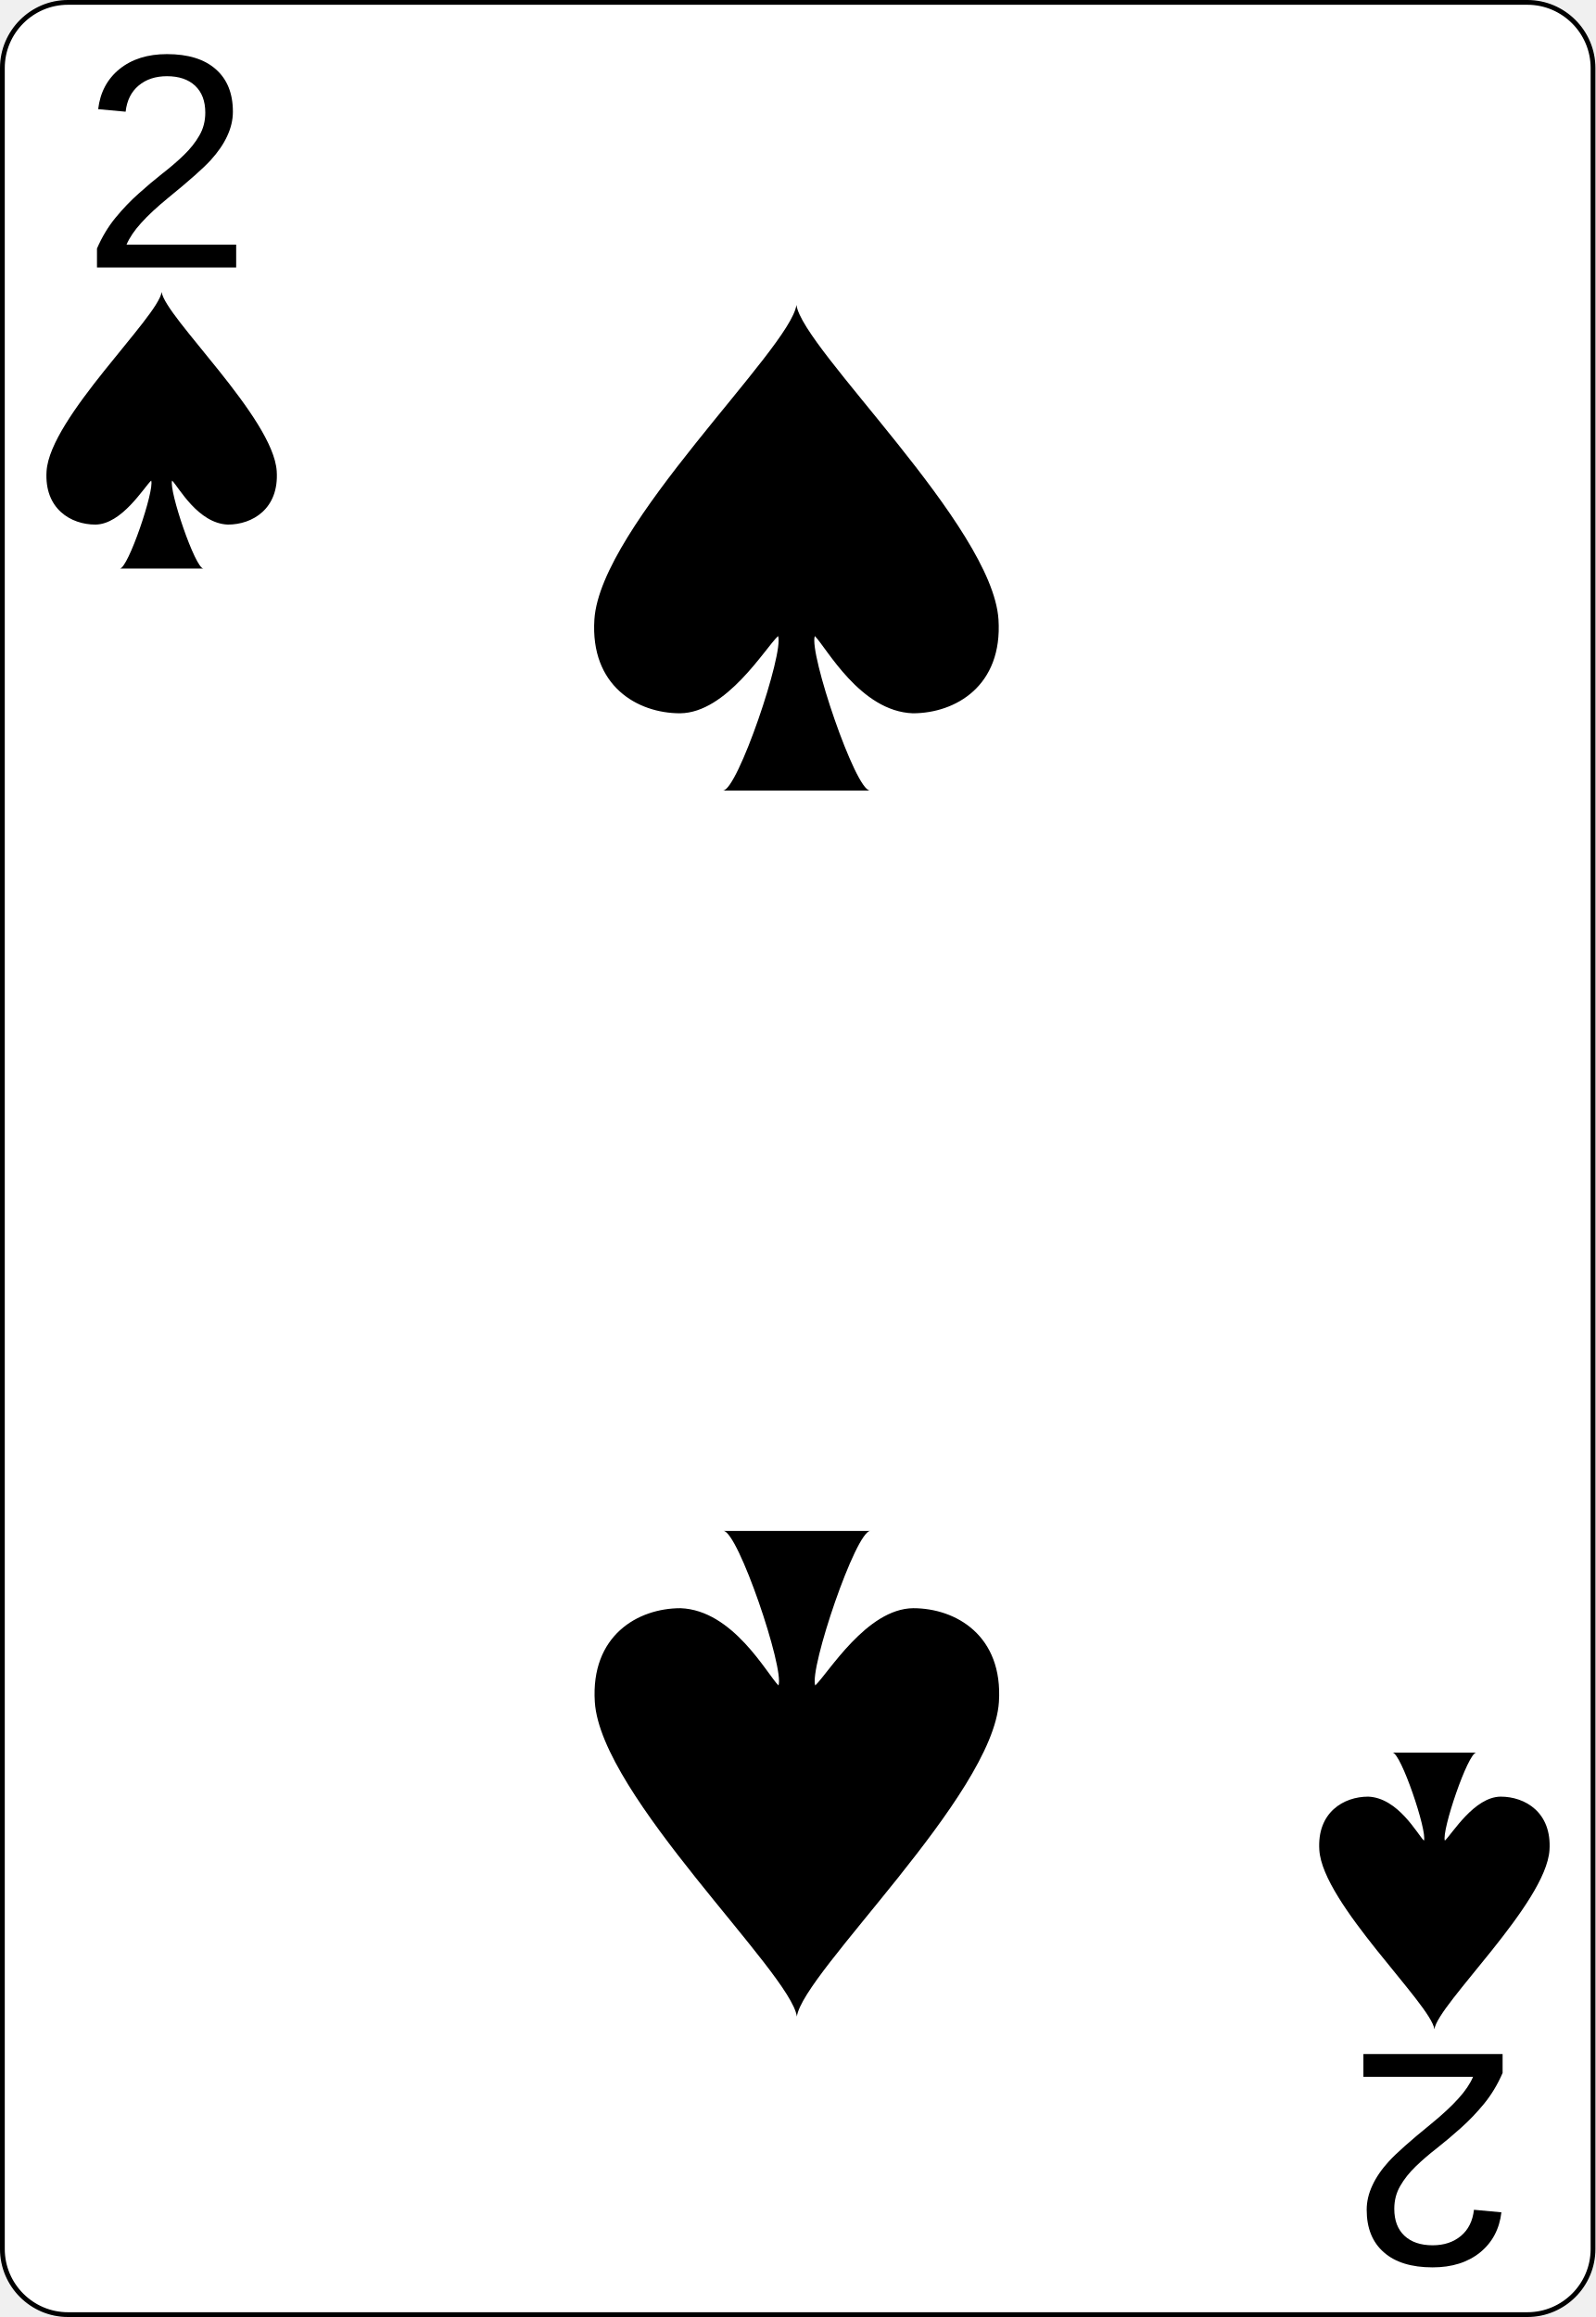
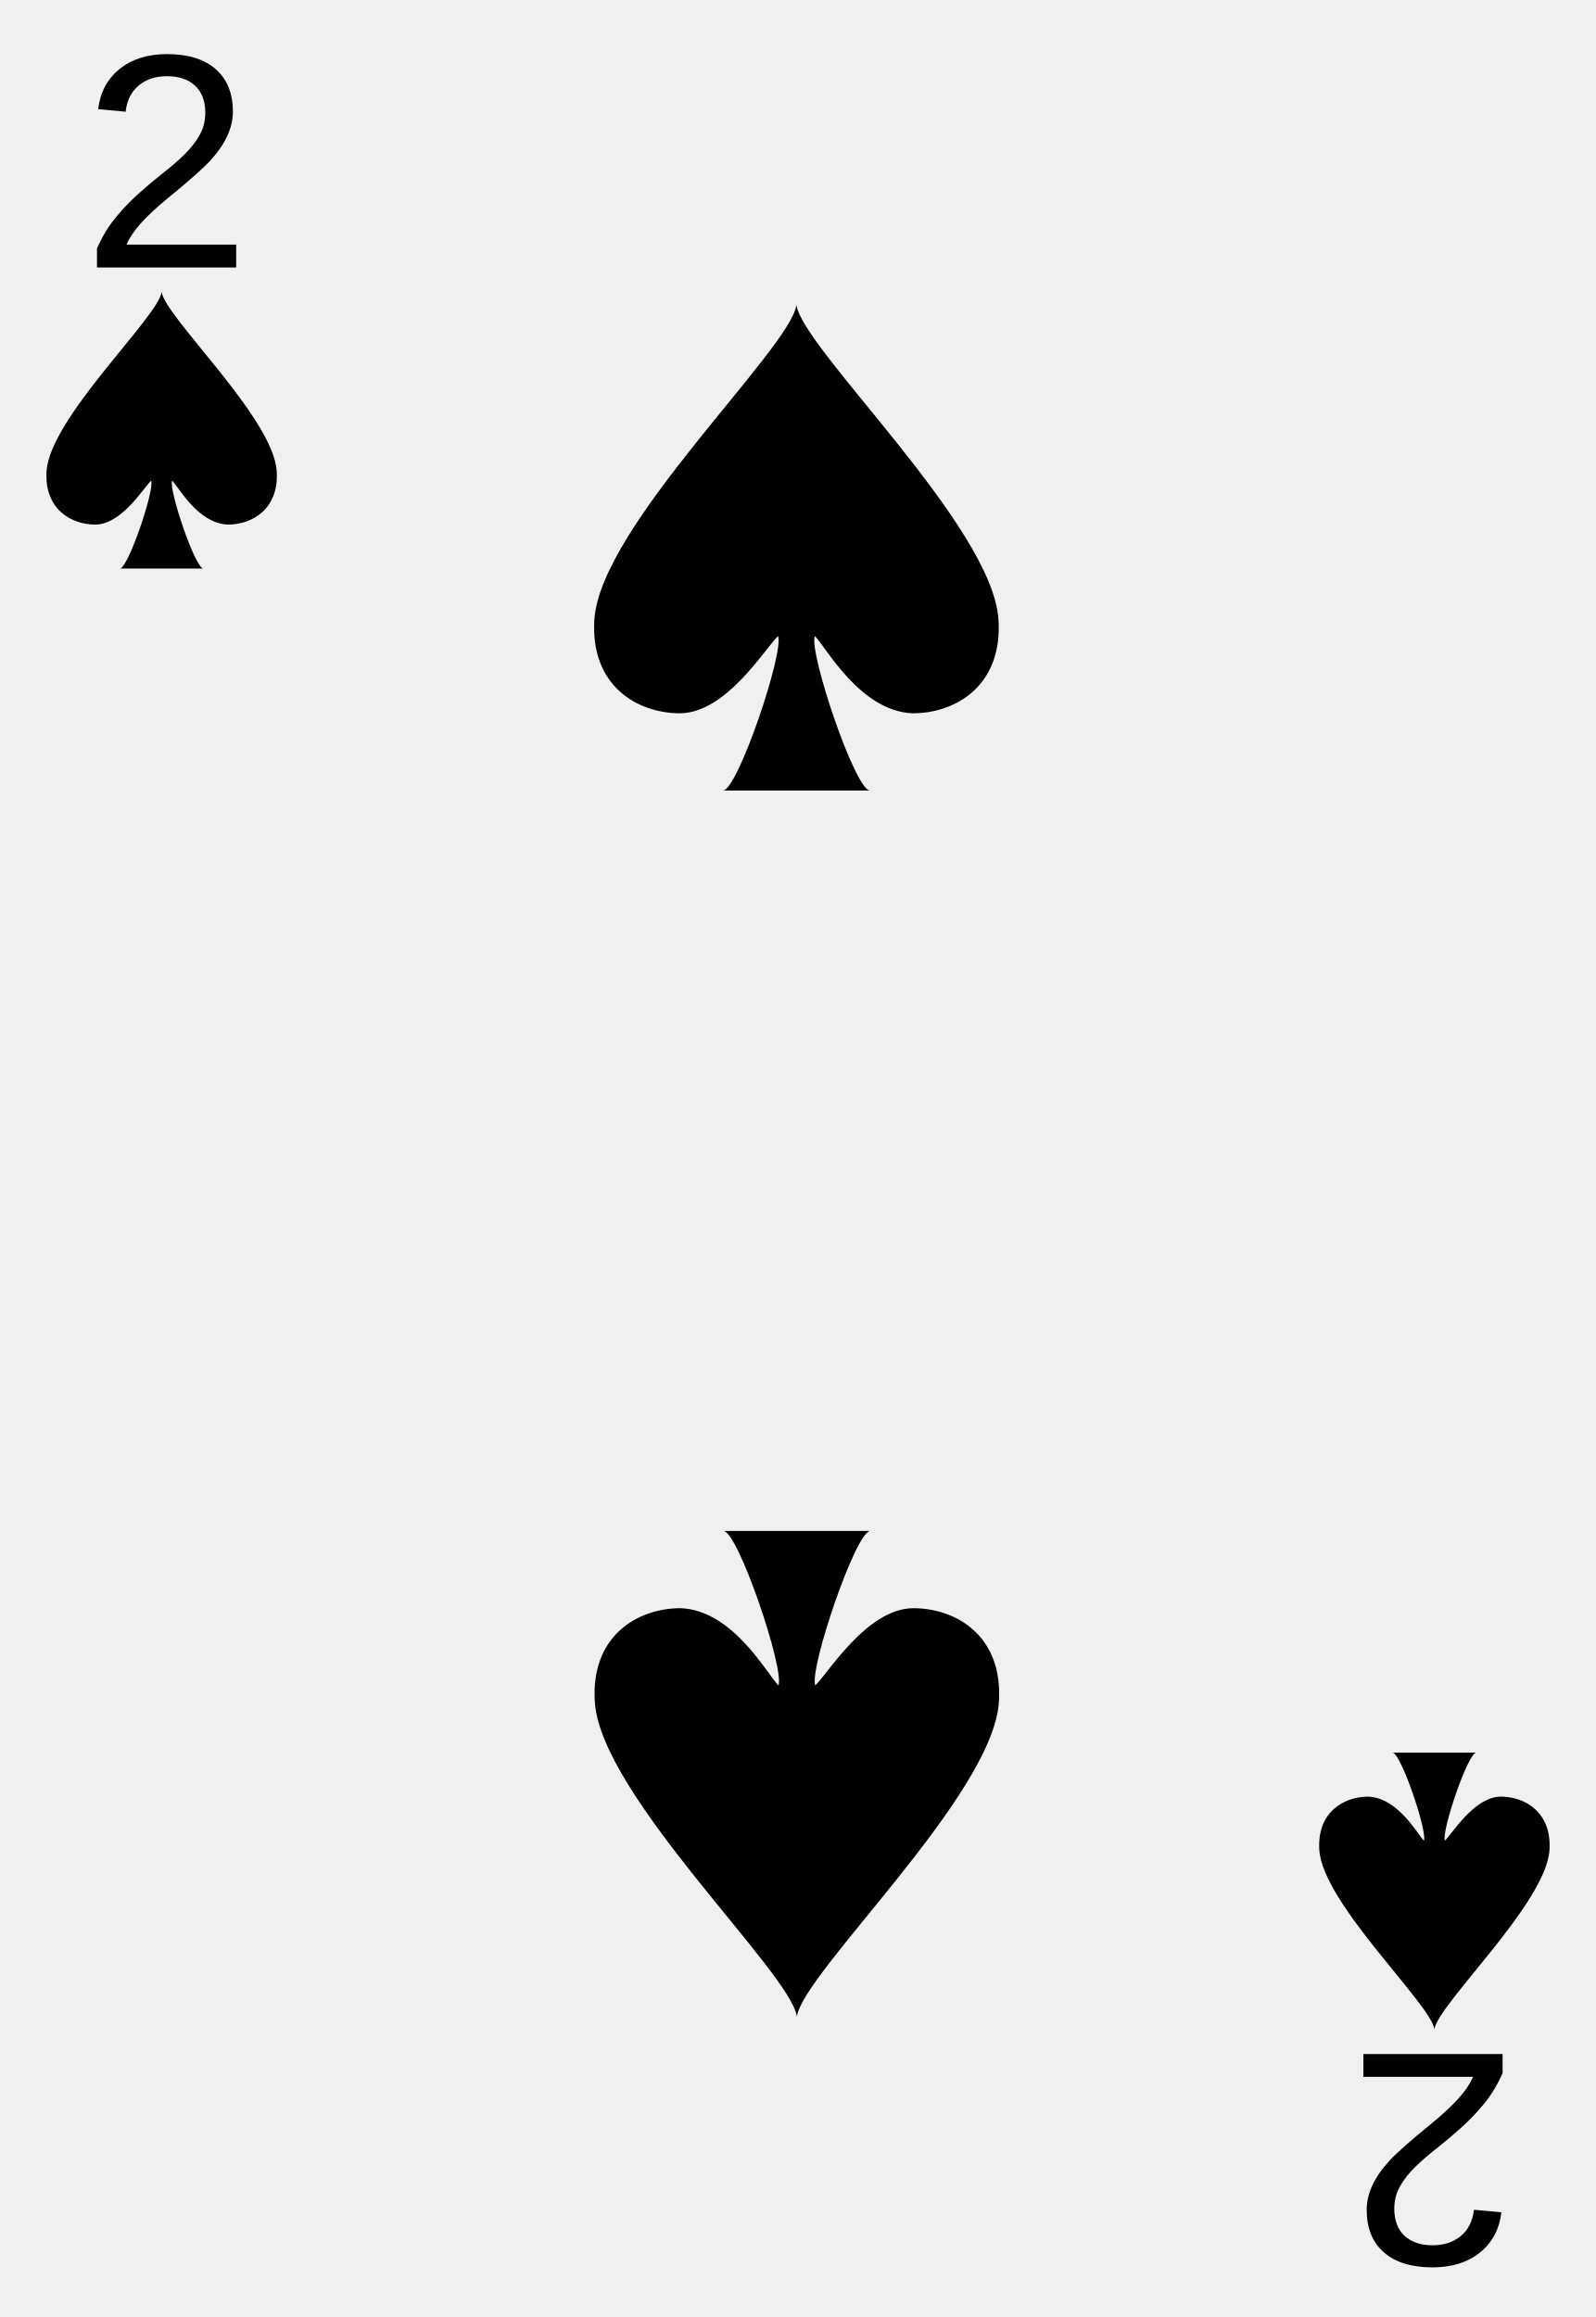
<svg xmlns="http://www.w3.org/2000/svg" width="167.087pt" height="242.667pt" viewBox="0 0 167.087 242.667" xml:space="preserve" id="svg2" version="1.1">
  <defs id="defs41" />
  <g id="Layer_x0020_1" style="fill-rule:nonzero;clip-rule:nonzero;stroke:#000000;stroke-miterlimit:4;">
-     <path style="fill:#FFFFFF;stroke-width:0.5;" d="M166.837,235.548c0,3.777-3.087,6.869-6.871,6.869H7.111c-3.775,0-6.861-3.092-6.861-6.869V7.12C0.25,3.343,3.336,0.25,7.111,0.25h152.855    c3.784,0,6.871,3.093,6.871,6.87v228.428z" id="path5" />
    <g style="stroke:none;" id="g7">
      <g id="g9">
				
			</g>
    </g>
    <g id="g15">
			
		</g>
    <g id="g19">
			
		</g>
    <g style="stroke:none;" id="g23">
      <g id="g25">
				
			</g>
    </g>
    <g style="stroke:none;" id="g31">
      <g id="g33">
				
			</g>
    </g>
  </g>
  <text xml:space="preserve" style="font-size:32px;font-style:normal;font-weight:normal;line-height:125%;letter-spacing:0px;word-spacing:0px;fill:#000000;fill-opacity:1;stroke:none;font-family:Bitstream Vera Sans" x="8.547" y="28.013" id="text3788">
    <tspan id="tspan3790" x="8.547" y="28.013" style="font-style:normal;font-variant:normal;font-weight:normal;font-stretch:normal;font-family:Arial;-inkscape-font-specification:Arial">2</tspan>
  </text>
  <g transform="matrix(1.508595,0,0,1.379325,16.92904,45.0659)" id="layer1-7">
    <path id="sl" d="M 7.989,3.103 C 7.747,-0.954 0.242,-8.59 0,-10.5 c -0.242,1.909 -7.747,9.545 -7.989,13.603 -0.169,2.868 1.695,4.057 3.39,4.057 1.835,-0.022 3.351,-2.801 3.873,-3.341 0.242,0.716 -1.603,6.682 -2.179,6.682 l 5.811,0 C 2.33,10.501 0.485,4.535 0.727,3.819 1.184,4.315 2.524,7.077 4.601,7.16 6.295,7.159 8.158,5.971 7.989,3.103 z" style="fill:#000000" />
  </g>
  <g transform="matrix(2.648679,0,0,2.421718,83.41089,57.36599)" id="layer1-7-88">
    <path id="sl-4" d="M 7.989,3.103 C 7.747,-0.954 0.242,-8.59 0,-10.5 c -0.242,1.909 -7.747,9.545 -7.989,13.603 -0.169,2.868 1.695,4.057 3.39,4.057 1.835,-0.022 3.351,-2.801 3.873,-3.341 0.242,0.716 -1.603,6.682 -2.179,6.682 l 5.811,0 C 2.33,10.501 0.485,4.535 0.727,3.819 1.184,4.315 2.524,7.077 4.601,7.16 6.295,7.159 8.158,5.971 7.989,3.103 z" style="fill:#000000" />
  </g>
  <text xml:space="preserve" style="font-size:32px;font-style:normal;font-weight:normal;line-height:125%;letter-spacing:0px;word-spacing:0px;fill:#000000;fill-opacity:1;stroke:none;font-family:Bitstream Vera Sans" x="-158.978" y="-215.124" id="text3788-7" transform="scale(-1,-1)">
    <tspan id="tspan3790-6" x="-158.978" y="-215.124" style="font-style:normal;font-variant:normal;font-weight:normal;font-stretch:normal;font-family:Arial;-inkscape-font-specification:Arial">2</tspan>
  </text>
  <g transform="matrix(-1.508595,0,0,-1.379325,150.2251,198.0441)" id="layer1-7-3">
    <path id="sl-1" d="M 7.989,3.103 C 7.747,-0.954 0.242,-8.59 0,-10.5 c -0.242,1.909 -7.747,9.545 -7.989,13.603 -0.169,2.868 1.695,4.057 3.39,4.057 1.835,-0.022 3.351,-2.801 3.873,-3.341 0.242,0.716 -1.603,6.682 -2.179,6.682 l 5.811,0 C 2.33,10.501 0.485,4.535 0.727,3.819 1.184,4.315 2.524,7.077 4.601,7.16 6.295,7.159 8.158,5.971 7.989,3.103 z" style="fill:#000000" />
  </g>
  <g transform="matrix(-2.648679,0,0,-2.421718,83.45613,185.7713)" id="layer1-7-88-7">
    <path id="sl-4-5" d="M 7.989,3.103 C 7.747,-0.954 0.242,-8.59 0,-10.5 c -0.242,1.909 -7.747,9.545 -7.989,13.603 -0.169,2.868 1.695,4.057 3.39,4.057 1.835,-0.022 3.351,-2.801 3.873,-3.341 0.242,0.716 -1.603,6.682 -2.179,6.682 l 5.811,0 C 2.33,10.501 0.485,4.535 0.727,3.819 1.184,4.315 2.524,7.077 4.601,7.16 6.295,7.159 8.158,5.971 7.989,3.103 z" style="fill:#000000" />
  </g>
</svg>
